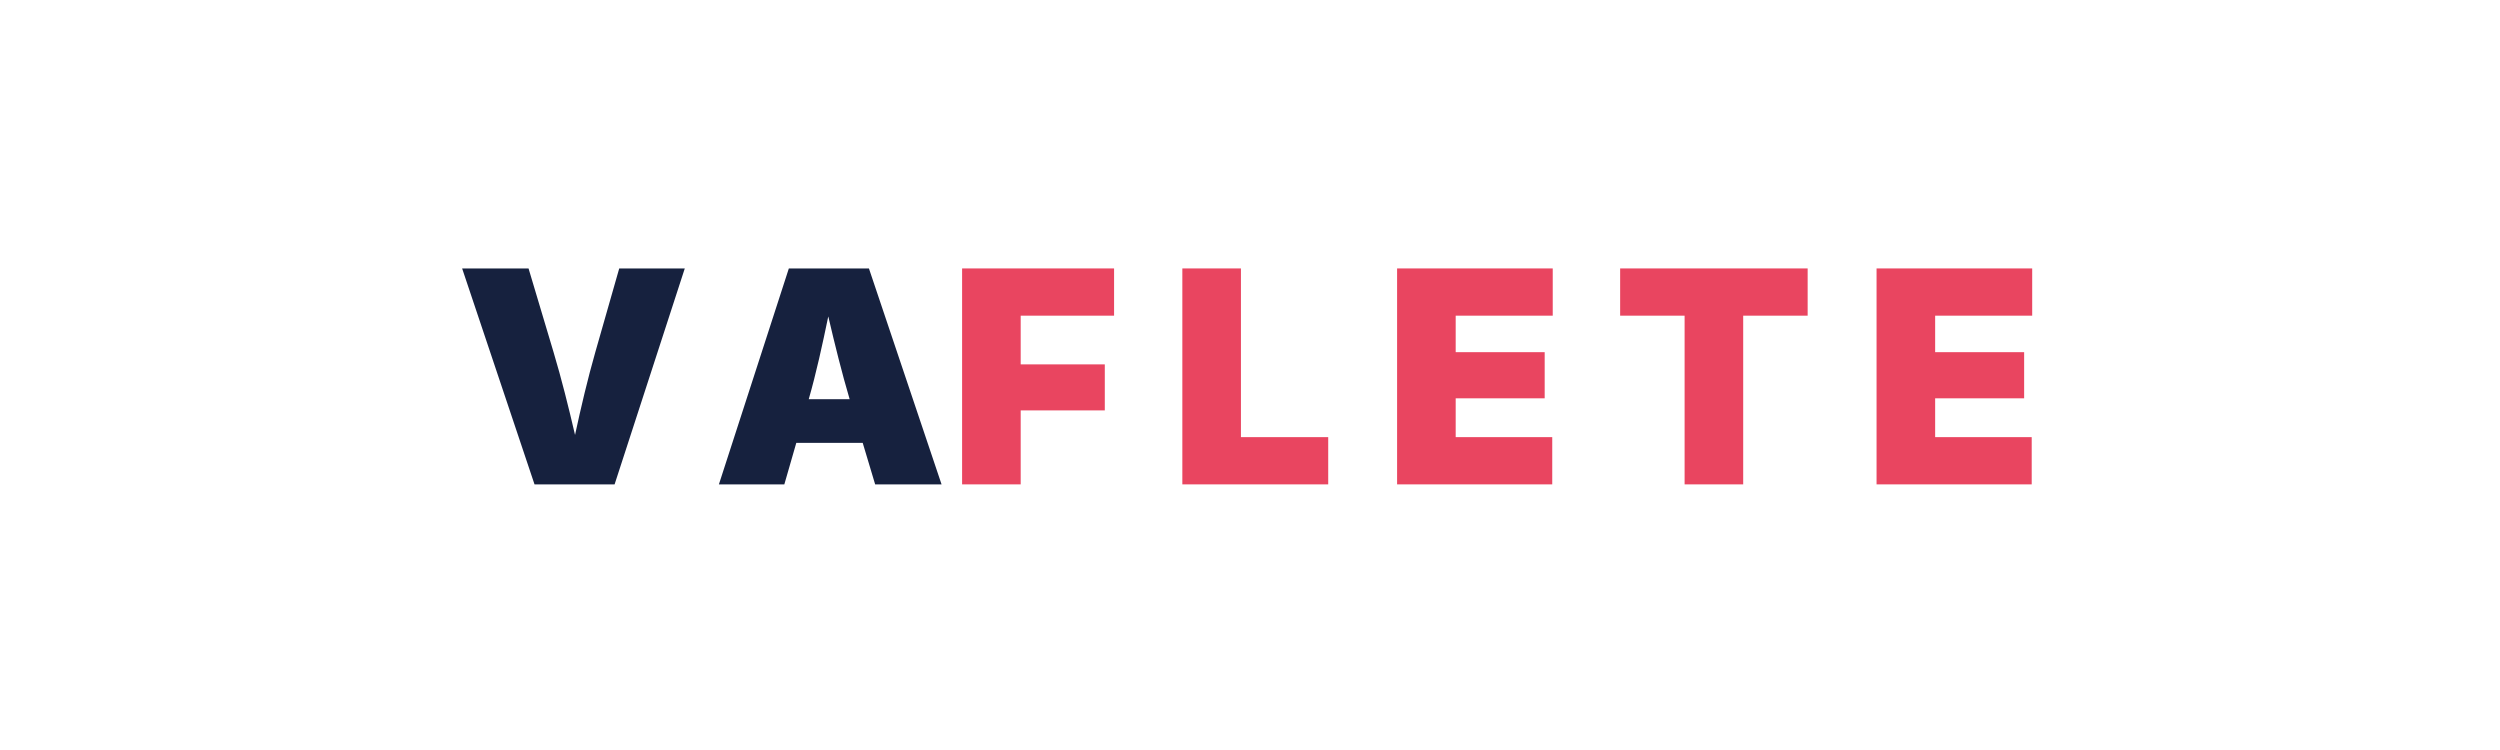
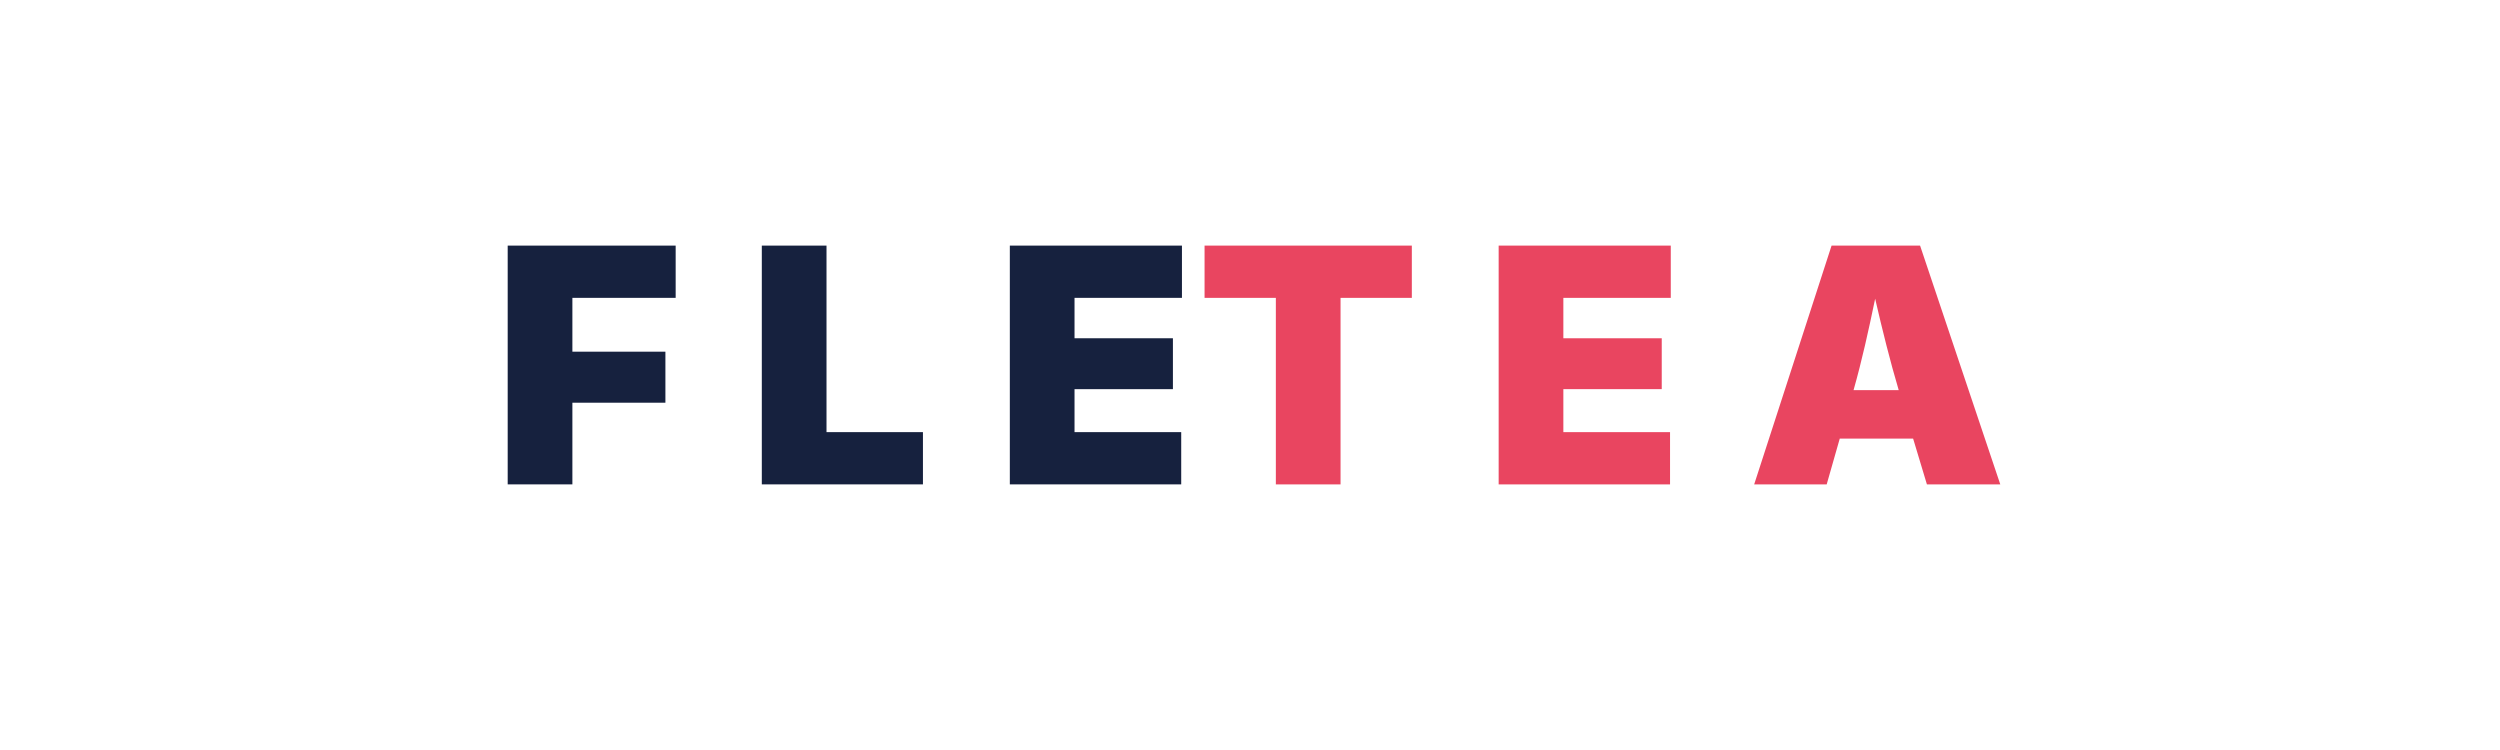
<svg xmlns="http://www.w3.org/2000/svg" viewBox="0 0 320 96" width="320" height="96">
  <rect width="320" height="96" fill="#ffffff" />
-   <text x="160" y="62" text-anchor="middle" font-family="Inter, system-ui, sans-serif" font-weight="900" font-size="38" letter-spacing="6" fill="#16213e">VA<tspan fill="#e94560">FLETE</tspan>
+   <text x="160" y="62" text-anchor="middle" font-family="Inter, system-ui, sans-serif" font-weight="900" font-size="42" letter-spacing="8" fill="#16213e">FLE<tspan fill="#e94560">TEA</tspan>
  </text>
</svg>
